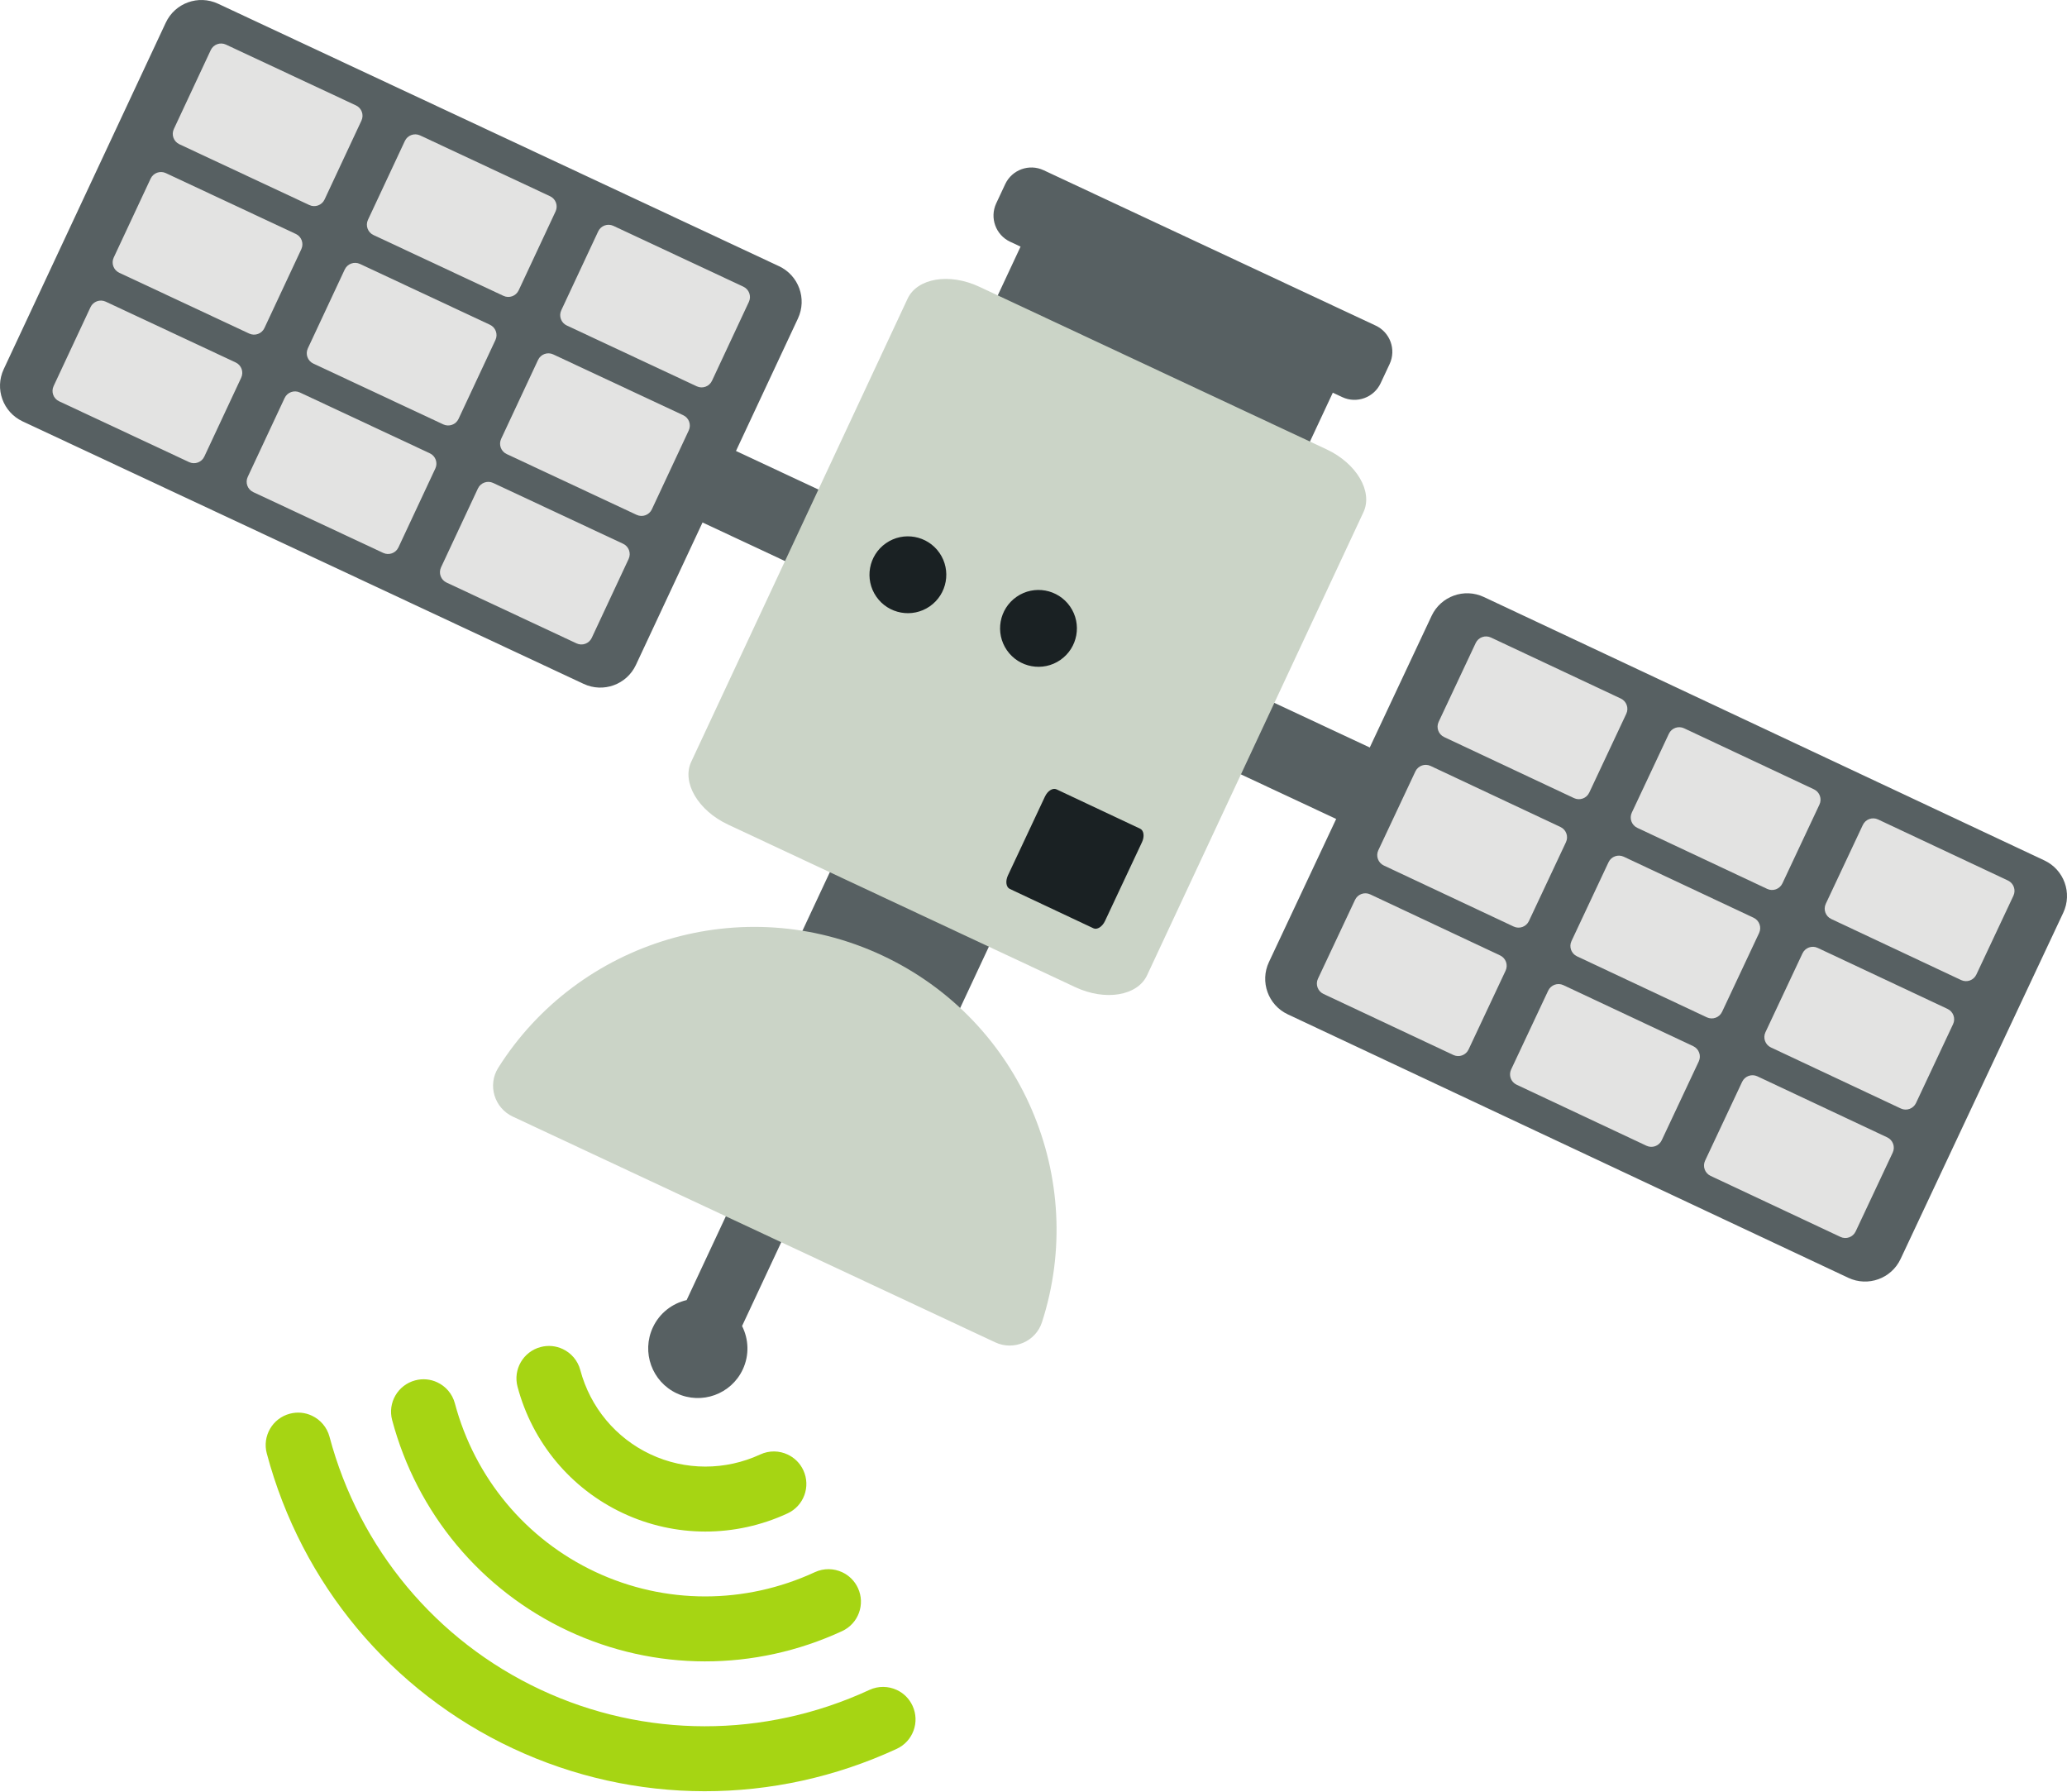
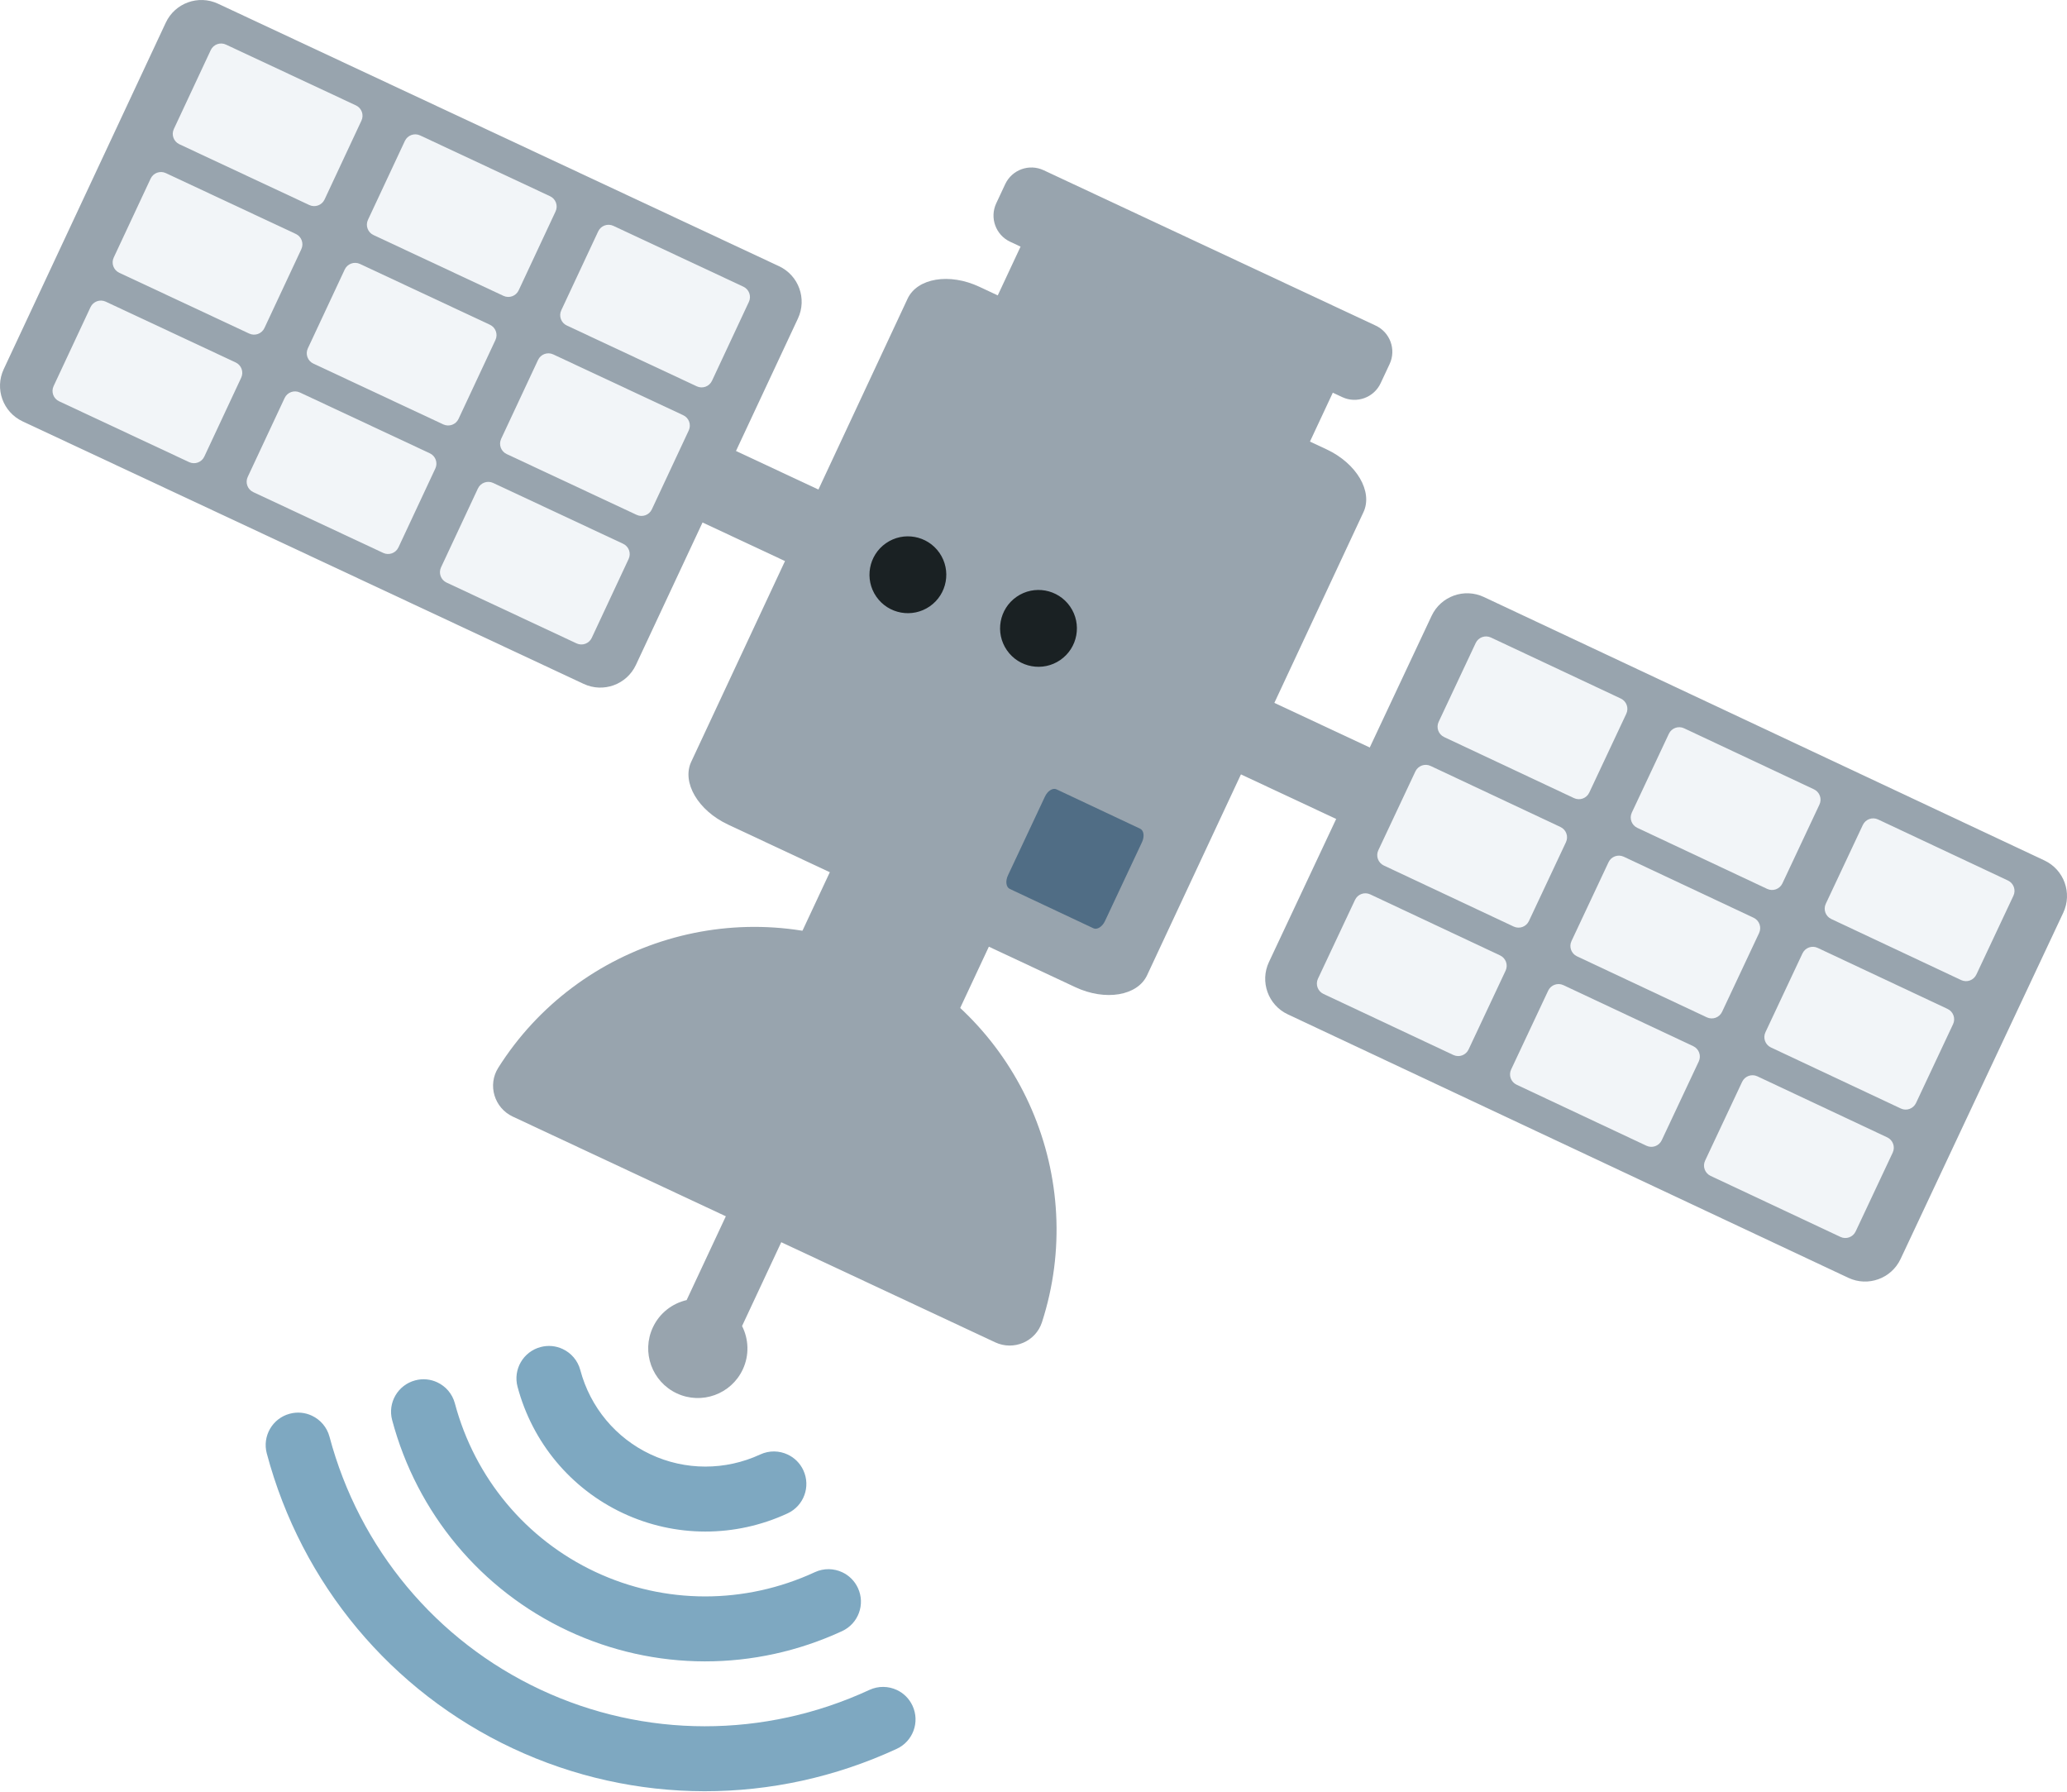
<svg xmlns="http://www.w3.org/2000/svg" version="1.1" id="Layer_1" x="0px" y="0px" width="398.167px" height="344.982px" viewBox="97.349 14.52 398.167 344.982" enable-background="new 97.349 14.52 398.167 344.982" xml:space="preserve">
-   <path fill="#576062" d="M262.003,172.232l30.643,14.33l-13.813,29.521l-30.637-14.33L262.003,172.232z" />
-   <path fill="#576062" d="M296.192,57.206l60.144,28.138l-12.941,27.676l-60.148-28.137L296.192,57.206z" />
-   <path fill="#576062" d="M227.718,282.874c-4.779-2.237-6.844-7.927-4.604-12.71c1.294-2.768,3.744-4.614,6.503-5.253l13.18-28.173  l10.675,4.993l-13.179,28.175c1.279,2.526,1.431,5.595,0.137,8.361C238.193,283.048,232.501,285.11,227.718,282.874z" />
-   <path fill="#576062" d="M227.449,95.915l146.125,68.356l-6.443,13.774l-146.125-68.357L227.449,95.915z" />
-   <path fill="#CBD4C7" d="M352.898,101.068L286,69.751c-5.775-2.706-11.965-1.674-13.822,2.298l-41.68,89.19  c-1.855,3.975,1.318,9.388,7.097,12.092l66.896,31.315c5.777,2.705,11.967,1.674,13.822-2.298l41.682-89.189  C361.849,109.187,358.671,103.772,352.898,101.068z" />
-   <path fill="#CBD4C7" d="M289.054,273.046c3.558,1.666,7.803-0.138,9.012-3.879c8.893-27.516-3.854-58.042-30.785-70.642  c-26.865-12.569-58.523-2.813-73.954,21.644c-2.097,3.323-0.764,7.739,2.797,9.403L289.054,273.046z" />
-   <path fill="#576062" d="M362.347,77.228l-63.965-29.924c-2.783-1.304-6.098-0.1-7.401,2.684l-1.728,3.692  c-1.303,2.784-0.101,6.099,2.684,7.402l63.969,29.921c2.779,1.304,6.098,0.1,7.398-2.683l1.729-3.692  C366.333,81.844,365.13,78.529,362.347,77.228z" />
-   <path fill="#576062" d="M247.412,65.79L139.347,15.234c-3.789-1.77-8.291-0.135-10.064,3.651L98.065,85.621  c-1.773,3.786-0.139,8.288,3.647,10.06l108.067,50.554c3.787,1.772,8.29,0.138,10.063-3.646l31.219-66.736  C252.832,72.065,251.197,67.559,247.412,65.79z" />
-   <path fill="#E3E3E2" d="M142.752,84.331l-25.04-11.714c-1.1-0.514-2.412-0.038-2.928,1.063l-7.108,15.199  c-0.517,1.104-0.041,2.416,1.06,2.928l25.041,11.715c1.102,0.516,2.413,0.041,2.928-1.062l7.108-15.199  C144.328,86.159,143.853,84.847,142.752,84.331z" />
-   <path fill="#E3E3E2" d="M180.146,101.823l-25.038-11.715c-1.103-0.513-2.415-0.036-2.929,1.063l-7.11,15.199  c-0.516,1.102-0.039,2.412,1.061,2.928l25.041,11.712c1.101,0.517,2.412,0.041,2.928-1.06l7.109-15.199  C181.726,103.651,181.25,102.34,180.146,101.823z" />
-   <path fill="#E3E3E2" d="M217.382,119.247l-25.04-11.715c-1.101-0.513-2.412-0.038-2.929,1.063l-7.108,15.196  c-0.516,1.103-0.04,2.414,1.061,2.928l25.041,11.714c1.102,0.519,2.413,0.041,2.93-1.06l7.105-15.2  C218.958,121.073,218.486,119.761,217.382,119.247z" />
-   <path fill="#E3E3E2" d="M154.334,59.577l-25.039-11.716c-1.103-0.517-2.413-0.042-2.93,1.062l-7.109,15.198  c-0.517,1.103-0.042,2.415,1.061,2.93l25.04,11.715c1.102,0.513,2.412,0.038,2.928-1.063l7.11-15.196  C155.91,61.4,155.435,60.09,154.334,59.577z" />
-   <path fill="#E3E3E2" d="M191.726,77.067l-25.038-11.713c-1.103-0.515-2.413-0.04-2.93,1.063l-7.11,15.201  c-0.516,1.102-0.041,2.413,1.063,2.929l25.037,11.714c1.103,0.512,2.415,0.037,2.929-1.063l7.11-15.199  C193.305,78.894,192.829,77.584,191.726,77.067z" />
-   <path fill="#E3E3E2" d="M228.964,94.49l-25.041-11.712c-1.102-0.517-2.411-0.042-2.928,1.062l-7.109,15.2  c-0.516,1.1-0.042,2.412,1.061,2.929l25.039,11.711c1.105,0.515,2.415,0.04,2.928-1.06l7.11-15.201  C230.541,96.316,230.066,95.004,228.964,94.49z" />
-   <path fill="#E3E3E2" d="M165.914,34.819l-25.04-11.711c-1.101-0.516-2.412-0.041-2.929,1.062l-7.107,15.198  c-0.518,1.103-0.042,2.413,1.06,2.93l25.039,11.712c1.102,0.515,2.413,0.04,2.93-1.061l7.107-15.198  C167.491,36.646,167.018,35.334,165.914,34.819z" />
-   <path fill="#E3E3E2" d="M203.309,52.312l-25.04-11.713c-1.104-0.513-2.413-0.036-2.928,1.064l-7.111,15.195  c-0.516,1.104-0.04,2.415,1.061,2.929l25.041,11.714c1.1,0.515,2.411,0.041,2.928-1.062l7.109-15.199  C204.887,54.14,204.412,52.829,203.309,52.312z" />
-   <path fill="#E3E3E2" d="M240.544,69.733L215.505,58.02c-1.103-0.514-2.414-0.041-2.926,1.063l-7.111,15.197  c-0.516,1.104-0.04,2.415,1.061,2.929l25.039,11.715c1.104,0.517,2.413,0.039,2.93-1.062l7.109-15.2  C242.125,71.561,241.648,70.25,240.544,69.733z" />
+   <path fill="#98A4AE" d="M262.003,172.232l30.643,14.33l-13.813,29.521l-30.637-14.33L262.003,172.232z" />
+   <path fill="#98A4AE" d="M296.192,57.206l60.144,28.138l-12.941,27.676l-60.148-28.137L296.192,57.206z" />
+   <path fill="#98A4AE" d="M227.718,282.874c-4.779-2.237-6.844-7.927-4.604-12.71c1.294-2.768,3.744-4.614,6.503-5.253l13.18-28.173  l10.675,4.993l-13.179,28.175c1.279,2.526,1.431,5.595,0.137,8.361C238.193,283.048,232.501,285.11,227.718,282.874z" />
+   <path fill="#98A4AE" d="M227.449,95.915l146.125,68.356l-6.443,13.774l-146.125-68.357L227.449,95.915z" />
+   <path fill="#98A4AE" d="M352.898,101.068L286,69.751c-5.775-2.706-11.965-1.674-13.822,2.298l-41.68,89.19  c-1.855,3.975,1.318,9.388,7.097,12.092l66.896,31.315c5.777,2.705,11.967,1.674,13.822-2.298l41.682-89.189  C361.849,109.187,358.671,103.772,352.898,101.068z" />
+   <path fill="#98A4AE" d="M289.054,273.046c3.558,1.666,7.803-0.138,9.012-3.879c8.893-27.516-3.854-58.042-30.785-70.642  c-26.865-12.569-58.523-2.813-73.954,21.644c-2.097,3.323-0.764,7.739,2.797,9.403L289.054,273.046z" />
+   <path fill="#98A4AE" d="M362.347,77.228l-63.965-29.924c-2.783-1.304-6.098-0.1-7.401,2.684l-1.728,3.692  c-1.303,2.784-0.101,6.099,2.684,7.402l63.969,29.921c2.779,1.304,6.098,0.1,7.398-2.683l1.729-3.692  C366.333,81.844,365.13,78.529,362.347,77.228z" />
+   <path fill="#98A4AE" d="M247.412,65.79L139.347,15.234c-3.789-1.77-8.291-0.135-10.064,3.651L98.065,85.621  c-1.773,3.786-0.139,8.288,3.647,10.06l108.067,50.554c3.787,1.772,8.29,0.138,10.063-3.646l31.219-66.736  C252.832,72.065,251.197,67.559,247.412,65.79z" />
+   <path fill="#f2f5f8" d="M142.752,84.331l-25.04-11.714c-1.1-0.514-2.412-0.038-2.928,1.063l-7.108,15.199  c-0.517,1.104-0.041,2.416,1.06,2.928l25.041,11.715c1.102,0.516,2.413,0.041,2.928-1.062l7.108-15.199  C144.328,86.159,143.853,84.847,142.752,84.331z" />
+   <path fill="#f2f5f8" d="M180.146,101.823l-25.038-11.715c-1.103-0.513-2.415-0.036-2.929,1.063l-7.11,15.199  c-0.516,1.102-0.039,2.412,1.061,2.928l25.041,11.712c1.101,0.517,2.412,0.041,2.928-1.06l7.109-15.199  C181.726,103.651,181.25,102.34,180.146,101.823z" />
+   <path fill="#f2f5f8" d="M217.382,119.247l-25.04-11.715c-1.101-0.513-2.412-0.038-2.929,1.063l-7.108,15.196  c-0.516,1.103-0.04,2.414,1.061,2.928l25.041,11.714c1.102,0.519,2.413,0.041,2.93-1.06l7.105-15.2  C218.958,121.073,218.486,119.761,217.382,119.247z" />
+   <path fill="#f2f5f8" d="M154.334,59.577l-25.039-11.716c-1.103-0.517-2.413-0.042-2.93,1.062l-7.109,15.198  c-0.517,1.103-0.042,2.415,1.061,2.93l25.04,11.715c1.102,0.513,2.412,0.038,2.928-1.063l7.11-15.196  C155.91,61.4,155.435,60.09,154.334,59.577z" />
+   <path fill="#f2f5f8" d="M191.726,77.067l-25.038-11.713c-1.103-0.515-2.413-0.04-2.93,1.063l-7.11,15.201  c-0.516,1.102-0.041,2.413,1.063,2.929l25.037,11.714c1.103,0.512,2.415,0.037,2.929-1.063l7.11-15.199  C193.305,78.894,192.829,77.584,191.726,77.067z" />
+   <path fill="#f2f5f8" d="M228.964,94.49l-25.041-11.712c-1.102-0.517-2.411-0.042-2.928,1.062l-7.109,15.2  c-0.516,1.1-0.042,2.412,1.061,2.929l25.039,11.711c1.105,0.515,2.415,0.04,2.928-1.06l7.11-15.201  C230.541,96.316,230.066,95.004,228.964,94.49z" />
+   <path fill="#f2f5f8" d="M165.914,34.819l-25.04-11.711c-1.101-0.516-2.412-0.041-2.929,1.062l-7.107,15.198  c-0.518,1.103-0.042,2.413,1.06,2.93l25.039,11.712c1.102,0.515,2.413,0.04,2.93-1.061l7.107-15.198  C167.491,36.646,167.018,35.334,165.914,34.819z" />
+   <path fill="#f2f5f8" d="M203.309,52.312l-25.04-11.713c-1.104-0.513-2.413-0.036-2.928,1.064l-7.111,15.195  c-0.516,1.104-0.04,2.415,1.061,2.929l25.041,11.714c1.1,0.515,2.411,0.041,2.928-1.062l7.109-15.199  C204.887,54.14,204.412,52.829,203.309,52.312z" />
+   <path fill="#f2f5f8" d="M240.544,69.733L215.505,58.02c-1.103-0.514-2.414-0.041-2.926,1.063l-7.111,15.197  c-0.516,1.104-0.04,2.415,1.061,2.929l25.039,11.715c1.104,0.517,2.413,0.039,2.93-1.062l7.109-15.2  C242.125,71.561,241.648,70.25,240.544,69.733z" />
  <path fill="#1A2123" d="M293.179,129.458c-3.36,2.328-4.195,6.937-1.868,10.3c2.327,3.358,6.937,4.195,10.294,1.869  c3.363-2.327,4.199-6.938,1.873-10.297C301.147,127.972,296.541,127.133,293.179,129.458z" />
  <path fill="#1A2123" d="M268.021,119.133c-3.359,2.327-4.195,6.938-1.87,10.298c2.326,3.358,6.938,4.195,10.298,1.87  c3.358-2.327,4.196-6.938,1.868-10.3C275.99,117.645,271.382,116.806,268.021,119.133z" />
-   <path fill="#576062" d="M373.119,133.132l-31.336,66.681c-1.777,3.782-0.152,8.29,3.633,10.066l107.979,50.743  c3.783,1.778,8.289,0.152,10.066-3.632l31.334-66.68c1.779-3.785,0.154-8.292-3.629-10.071L383.187,129.5  C379.404,127.724,374.896,129.348,373.119,133.132z" />
-   <path fill="#E3E3E2" d="M432.939,222.872l-7.137,15.186c-0.52,1.103-0.045,2.413,1.057,2.932l25.021,11.755  c1.096,0.519,2.408,0.046,2.926-1.057l7.139-15.185c0.518-1.102,0.043-2.412-1.057-2.931l-25.02-11.758  C434.769,221.298,433.457,221.772,432.939,222.872z" />
-   <path fill="#E3E3E2" d="M395.576,205.314l-7.139,15.187c-0.516,1.102-0.045,2.413,1.059,2.93l25.02,11.758  c1.1,0.517,2.412,0.044,2.93-1.057l7.139-15.187c0.516-1.101,0.043-2.411-1.059-2.933l-25.02-11.756  C397.404,203.739,396.091,204.211,395.576,205.314z" />
-   <path fill="#E3E3E2" d="M358.369,187.832l-7.143,15.185c-0.514,1.102-0.043,2.414,1.061,2.929l25.021,11.76  c1.1,0.518,2.41,0.044,2.932-1.059l7.133-15.182c0.518-1.104,0.045-2.414-1.055-2.933l-25.021-11.758  C360.195,186.255,358.884,186.73,358.369,187.832z" />
-   <path fill="#E3E3E2" d="M444.562,198.137l-7.135,15.186c-0.518,1.103-0.045,2.413,1.055,2.932l25.021,11.757  c1.1,0.52,2.412,0.045,2.93-1.059l7.137-15.186c0.518-1.102,0.043-2.414-1.061-2.932l-25.018-11.755  C446.394,196.562,445.082,197.034,444.562,198.137z" />
-   <path fill="#E3E3E2" d="M407.201,180.58l-7.137,15.187c-0.52,1.099-0.047,2.409,1.053,2.932l25.02,11.755  c1.105,0.52,2.416,0.046,2.934-1.057l7.137-15.188c0.516-1.102,0.045-2.412-1.057-2.932l-25.02-11.758  C409.029,179.003,407.718,179.477,407.201,180.58z" />
-   <path fill="#E3E3E2" d="M369.994,163.095l-7.141,15.188c-0.516,1.098-0.043,2.408,1.061,2.93l25.018,11.758  c1.102,0.519,2.412,0.043,2.93-1.059l7.137-15.188c0.52-1.1,0.045-2.411-1.057-2.929l-25.02-11.758  C371.822,161.52,370.509,161.994,369.994,163.095z" />
-   <path fill="#E3E3E2" d="M456.187,173.403l-7.137,15.184c-0.518,1.102-0.043,2.414,1.059,2.931l25.016,11.758  c1.104,0.518,2.414,0.044,2.93-1.06l7.141-15.183c0.516-1.103,0.045-2.413-1.059-2.932l-25.018-11.758  C458.015,171.824,456.705,172.299,456.187,173.403z" />
-   <path fill="#E3E3E2" d="M418.824,155.841l-7.139,15.188c-0.516,1.102-0.043,2.412,1.059,2.931l25.02,11.757  c1.102,0.519,2.41,0.044,2.93-1.057l7.137-15.187c0.518-1.099,0.045-2.411-1.055-2.931l-25.021-11.758  C420.652,154.268,419.339,154.741,418.824,155.841z" />
-   <path fill="#E3E3E2" d="M381.615,138.358l-7.139,15.188c-0.516,1.102-0.043,2.413,1.059,2.93l25.02,11.758  c1.102,0.518,2.412,0.045,2.932-1.059l7.135-15.187c0.521-1.101,0.045-2.41-1.055-2.931l-25.02-11.754  C383.443,136.785,382.13,137.257,381.615,138.358z" />
-   <path fill="#A6D513" d="M148.739,294.444c6.694,25.12,23.965,45.821,47.378,56.8c23.416,10.979,50.371,11.014,73.966,0.096  c3.137-1.449,4.5-5.165,3.045-8.302c-0.643-1.387-1.723-2.43-3.012-3.032c-1.615-0.757-3.543-0.824-5.287-0.019  c-20.229,9.363-43.34,9.339-63.401-0.067c-20.063-9.406-34.863-27.157-40.606-48.691c-0.495-1.857-1.778-3.296-3.394-4.054  c-1.287-0.604-2.782-0.776-4.262-0.378C149.833,287.683,147.847,291.111,148.739,294.444z M206.736,328.595  c16.727,7.842,35.979,7.868,52.83,0.07c3.135-1.449,4.5-5.164,3.046-8.301c-0.646-1.388-1.729-2.432-3.017-3.034  c-1.615-0.757-3.543-0.824-5.284-0.015c-13.485,6.242-28.892,6.225-42.267-0.047c-13.374-6.271-23.24-18.102-27.07-32.463  c-0.494-1.862-1.778-3.297-3.39-4.053c-1.288-0.604-2.782-0.775-4.262-0.378c-3.34,0.89-5.326,4.316-4.434,7.648  C177.678,305.969,190.01,320.753,206.736,328.595z M217.355,305.948c10.041,4.708,21.596,4.724,31.7,0.045  c3.135-1.448,4.497-5.164,3.044-8.303c-0.643-1.388-1.729-2.431-3.018-3.032c-1.613-0.759-3.541-0.824-5.281-0.017  c-6.747,3.123-14.451,3.115-21.137-0.021c-6.685-3.135-11.617-9.053-13.531-16.233c-0.494-1.862-1.778-3.296-3.391-4.053  c-1.287-0.604-2.781-0.774-4.262-0.377c-3.341,0.888-5.325,4.313-4.435,7.648C199.914,292.369,207.315,301.241,217.355,305.948z" />
-   <path fill="#1A2123" d="M298.64,167.931l-7.133,15.19c-0.516,1.098-0.36,2.261,0.351,2.597l16.12,7.586  c0.709,0.334,1.703-0.29,2.221-1.391l7.131-15.189c0.52-1.1,0.361-2.263-0.348-2.597l-16.122-7.586  C300.15,166.207,299.156,166.83,298.64,167.931z" />
+   <path fill="#98A4AE" d="M373.119,133.132l-31.336,66.681c-1.777,3.782-0.152,8.29,3.633,10.066l107.979,50.743  c3.783,1.778,8.289,0.152,10.066-3.632l31.334-66.68c1.779-3.785,0.154-8.292-3.629-10.071L383.187,129.5  C379.404,127.724,374.896,129.348,373.119,133.132z" />
+   <path fill="#f2f5f8" d="M432.939,222.872l-7.137,15.186c-0.52,1.103-0.045,2.413,1.057,2.932l25.021,11.755  c1.096,0.519,2.408,0.046,2.926-1.057l7.139-15.185c0.518-1.102,0.043-2.412-1.057-2.931l-25.02-11.758  C434.769,221.298,433.457,221.772,432.939,222.872z" />
+   <path fill="#f2f5f8" d="M395.576,205.314l-7.139,15.187c-0.516,1.102-0.045,2.413,1.059,2.93l25.02,11.758  c1.1,0.517,2.412,0.044,2.93-1.057l7.139-15.187c0.516-1.101,0.043-2.411-1.059-2.933l-25.02-11.756  C397.404,203.739,396.091,204.211,395.576,205.314z" />
+   <path fill="#f2f5f8" d="M358.369,187.832l-7.143,15.185c-0.514,1.102-0.043,2.414,1.061,2.929l25.021,11.76  c1.1,0.518,2.41,0.044,2.932-1.059l7.133-15.182c0.518-1.104,0.045-2.414-1.055-2.933l-25.021-11.758  C360.195,186.255,358.884,186.73,358.369,187.832z" />
+   <path fill="#f2f5f8" d="M444.562,198.137l-7.135,15.186c-0.518,1.103-0.045,2.413,1.055,2.932l25.021,11.757  c1.1,0.52,2.412,0.045,2.93-1.059l7.137-15.186c0.518-1.102,0.043-2.414-1.061-2.932l-25.018-11.755  C446.394,196.562,445.082,197.034,444.562,198.137z" />
+   <path fill="#f2f5f8" d="M407.201,180.58l-7.137,15.187c-0.52,1.099-0.047,2.409,1.053,2.932l25.02,11.755  c1.105,0.52,2.416,0.046,2.934-1.057l7.137-15.188c0.516-1.102,0.045-2.412-1.057-2.932l-25.02-11.758  C409.029,179.003,407.718,179.477,407.201,180.58z" />
+   <path fill="#f2f5f8" d="M369.994,163.095l-7.141,15.188c-0.516,1.098-0.043,2.408,1.061,2.93l25.018,11.758  c1.102,0.519,2.412,0.043,2.93-1.059l7.137-15.188c0.52-1.1,0.045-2.411-1.057-2.929l-25.02-11.758  C371.822,161.52,370.509,161.994,369.994,163.095z" />
+   <path fill="#f2f5f8" d="M456.187,173.403l-7.137,15.184c-0.518,1.102-0.043,2.414,1.059,2.931l25.016,11.758  c1.104,0.518,2.414,0.044,2.93-1.06l7.141-15.183c0.516-1.103,0.045-2.413-1.059-2.932l-25.018-11.758  C458.015,171.824,456.705,172.299,456.187,173.403z" />
+   <path fill="#f2f5f8" d="M418.824,155.841l-7.139,15.188c-0.516,1.102-0.043,2.412,1.059,2.931l25.02,11.757  c1.102,0.519,2.41,0.044,2.93-1.057l7.137-15.187c0.518-1.099,0.045-2.411-1.055-2.931l-25.021-11.758  C420.652,154.268,419.339,154.741,418.824,155.841z" />
+   <path fill="#f2f5f8" d="M381.615,138.358l-7.139,15.188c-0.516,1.102-0.043,2.413,1.059,2.93l25.02,11.758  c1.102,0.518,2.412,0.045,2.932-1.059l7.135-15.187c0.521-1.101,0.045-2.41-1.055-2.931l-25.02-11.754  C383.443,136.785,382.13,137.257,381.615,138.358z" />
+   <path fill="#7ea8c1" d="M148.739,294.444c6.694,25.12,23.965,45.821,47.378,56.8c23.416,10.979,50.371,11.014,73.966,0.096  c3.137-1.449,4.5-5.165,3.045-8.302c-0.643-1.387-1.723-2.43-3.012-3.032c-1.615-0.757-3.543-0.824-5.287-0.019  c-20.229,9.363-43.34,9.339-63.401-0.067c-20.063-9.406-34.863-27.157-40.606-48.691c-0.495-1.857-1.778-3.296-3.394-4.054  c-1.287-0.604-2.782-0.776-4.262-0.378C149.833,287.683,147.847,291.111,148.739,294.444z M206.736,328.595  c16.727,7.842,35.979,7.868,52.83,0.07c3.135-1.449,4.5-5.164,3.046-8.301c-0.646-1.388-1.729-2.432-3.017-3.034  c-1.615-0.757-3.543-0.824-5.284-0.015c-13.485,6.242-28.892,6.225-42.267-0.047c-13.374-6.271-23.24-18.102-27.07-32.463  c-0.494-1.862-1.778-3.297-3.39-4.053c-1.288-0.604-2.782-0.775-4.262-0.378c-3.34,0.89-5.326,4.316-4.434,7.648  C177.678,305.969,190.01,320.753,206.736,328.595z M217.355,305.948c10.041,4.708,21.596,4.724,31.7,0.045  c3.135-1.448,4.497-5.164,3.044-8.303c-0.643-1.388-1.729-2.431-3.018-3.032c-1.613-0.759-3.541-0.824-5.281-0.017  c-6.747,3.123-14.451,3.115-21.137-0.021c-6.685-3.135-11.617-9.053-13.531-16.233c-0.494-1.862-1.778-3.296-3.391-4.053  c-1.287-0.604-2.781-0.774-4.262-0.377c-3.341,0.888-5.325,4.313-4.435,7.648C199.914,292.369,207.315,301.241,217.355,305.948z" />
+   <path fill="#506D85" d="M298.64,167.931l-7.133,15.19c-0.516,1.098-0.36,2.261,0.351,2.597l16.12,7.586  c0.709,0.334,1.703-0.29,2.221-1.391l7.131-15.189c0.52-1.1,0.361-2.263-0.348-2.597l-16.122-7.586  C300.15,166.207,299.156,166.83,298.64,167.931z" />
</svg>
